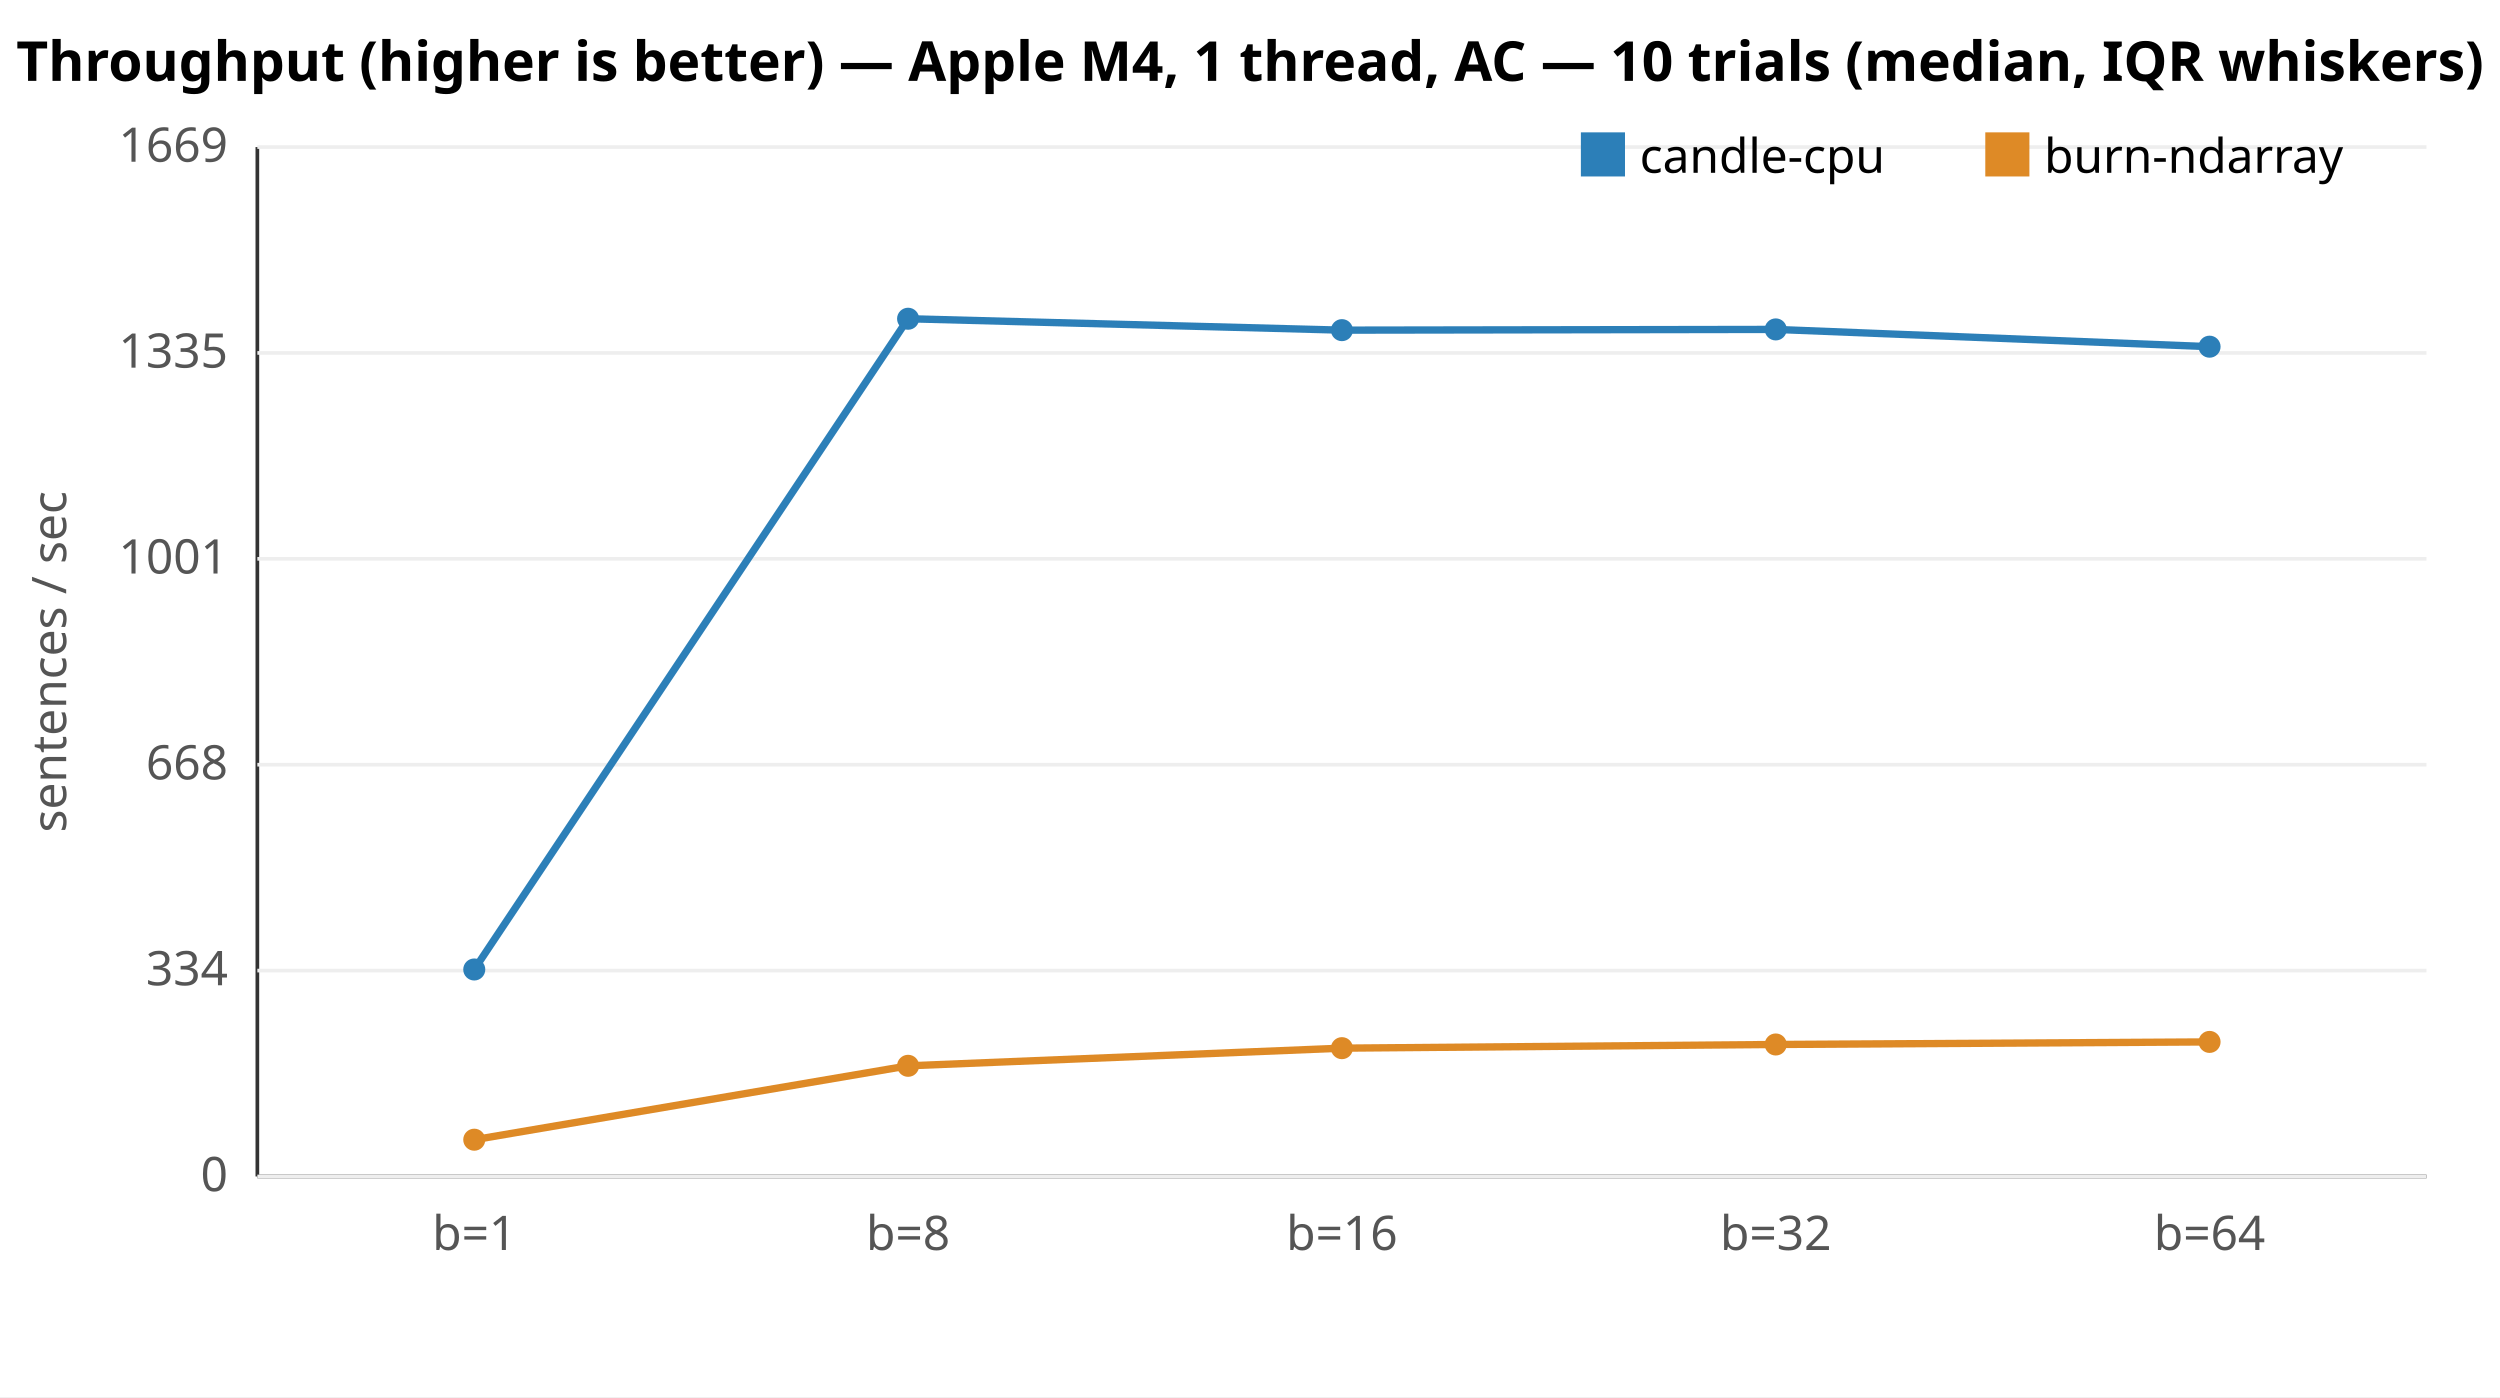
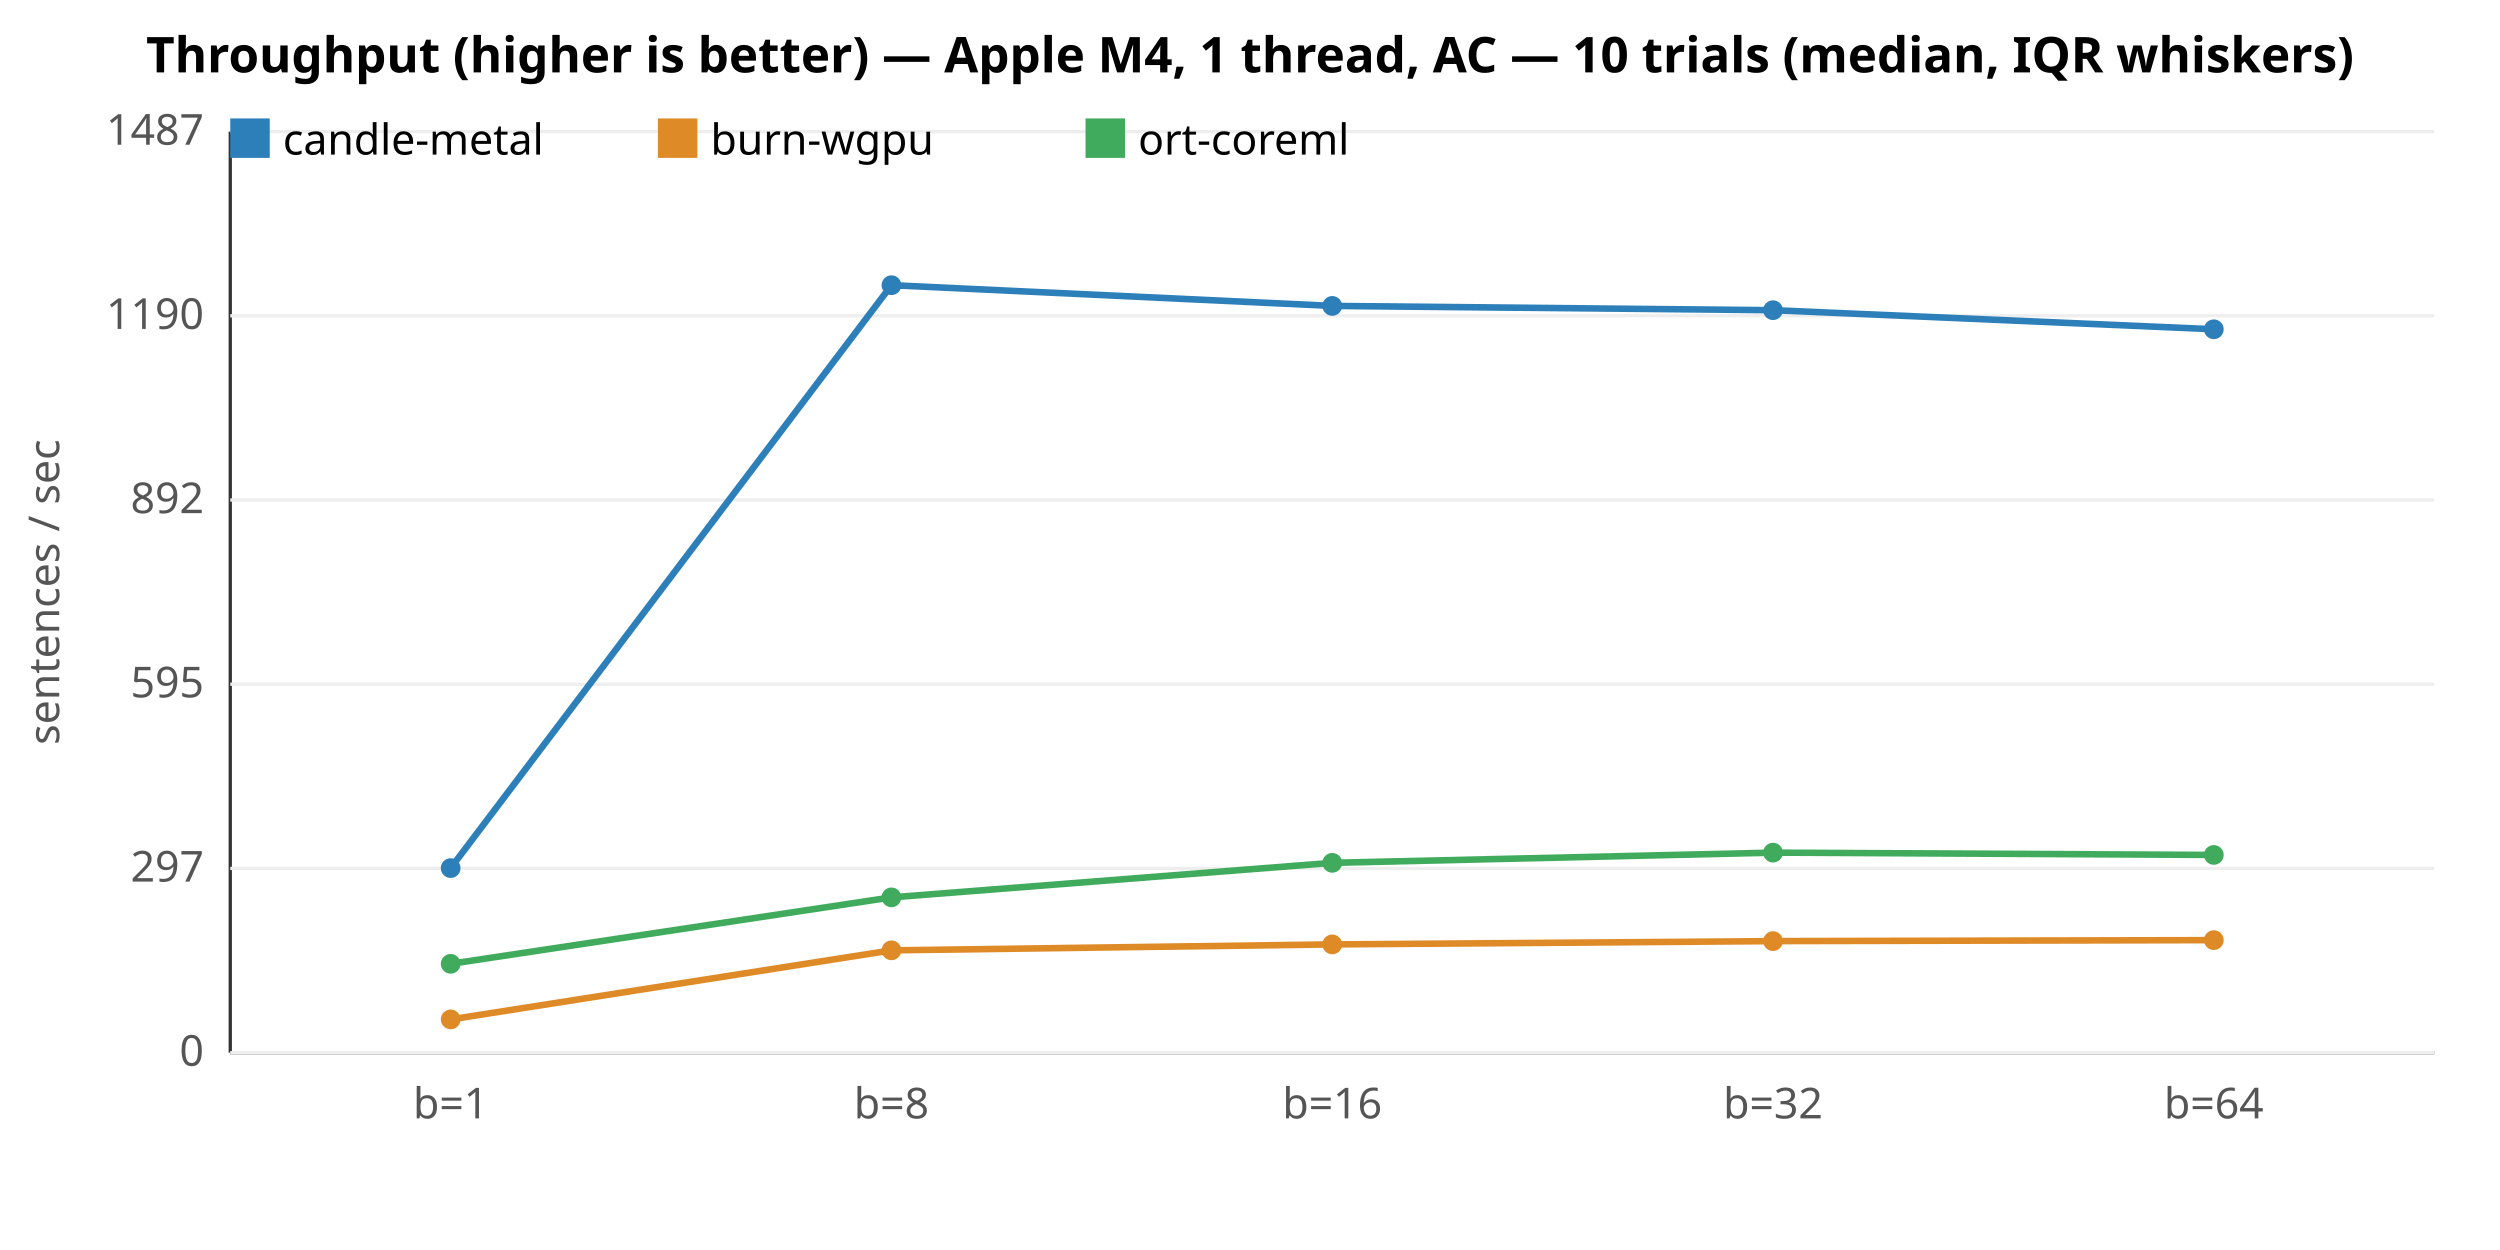
- <svg xmlns="http://www.w3.org/2000/svg" width="680" height="380" font-family="sans-serif" font-size="13">
-   <rect width="680" height="380" fill="white" />
-   <text x="340.0" y="22" text-anchor="middle" font-size="15" font-weight="bold">Throughput (higher is better) — Apple M4, 1 thread, AC — 10 trials (median, IQR whiskers)</text>
-   <line x1="70" y1="320" x2="660" y2="320" stroke="#333" />
+ <svg xmlns="http://www.w3.org/2000/svg" width="760" height="380" font-family="sans-serif" font-size="13">
+   <rect width="760" height="380" fill="white" />
+   <text x="380.0" y="22" text-anchor="middle" font-size="15" font-weight="bold">Throughput (higher is better) — Apple M4, 1 thread, AC — 10 trials (median, IQR whiskers)</text>
+   <line x1="70" y1="320" x2="740" y2="320" stroke="#333" />
  <line x1="70" y1="320" x2="70" y2="40" stroke="#333" />
-   <line x1="70" y1="320.0" x2="660" y2="320.0" stroke="#eee" />
+   <line x1="70" y1="320.0" x2="740" y2="320.0" stroke="#eee" />
  <text x="62" y="324.0" text-anchor="end" fill="#555">0</text>
-   <line x1="70" y1="264.0" x2="660" y2="264.0" stroke="#eee" />
-   <text x="62" y="268.0" text-anchor="end" fill="#555">334</text>
-   <line x1="70" y1="208.0" x2="660" y2="208.0" stroke="#eee" />
-   <text x="62" y="212.0" text-anchor="end" fill="#555">668</text>
-   <line x1="70" y1="152.0" x2="660" y2="152.0" stroke="#eee" />
-   <text x="62" y="156.0" text-anchor="end" fill="#555">1001</text>
-   <line x1="70" y1="96.0" x2="660" y2="96.0" stroke="#eee" />
-   <text x="62" y="100.0" text-anchor="end" fill="#555">1335</text>
-   <line x1="70" y1="40.0" x2="660" y2="40.0" stroke="#eee" />
-   <text x="62" y="44.0" text-anchor="end" fill="#555">1669</text>
+   <line x1="70" y1="264.0" x2="740" y2="264.0" stroke="#eee" />
+   <text x="62" y="268.0" text-anchor="end" fill="#555">297</text>
+   <line x1="70" y1="208.0" x2="740" y2="208.0" stroke="#eee" />
+   <text x="62" y="212.0" text-anchor="end" fill="#555">595</text>
+   <line x1="70" y1="152.0" x2="740" y2="152.0" stroke="#eee" />
+   <text x="62" y="156.0" text-anchor="end" fill="#555">892</text>
+   <line x1="70" y1="96.0" x2="740" y2="96.0" stroke="#eee" />
+   <text x="62" y="100.0" text-anchor="end" fill="#555">1190</text>
+   <line x1="70" y1="40.0" x2="740" y2="40.0" stroke="#eee" />
+   <text x="62" y="44.0" text-anchor="end" fill="#555">1487</text>
  <text x="18" y="180" text-anchor="middle" fill="#555" transform="rotate(-90 18 180)">sentences / sec</text>
-   <text x="129.0" y="340" text-anchor="middle" fill="#555">b=1</text>
-   <text x="247.0" y="340" text-anchor="middle" fill="#555">b=8</text>
-   <text x="365.0" y="340" text-anchor="middle" fill="#555">b=16</text>
-   <text x="483.0" y="340" text-anchor="middle" fill="#555">b=32</text>
-   <text x="601.0" y="340" text-anchor="middle" fill="#555">b=64</text>
-   <circle cx="129.0" cy="263.7" r="3" fill="#2c7fb8" />
-   <circle cx="247.0" cy="86.7" r="3" fill="#2c7fb8" />
-   <circle cx="365.0" cy="89.8" r="3" fill="#2c7fb8" />
-   <circle cx="483.0" cy="89.6" r="3" fill="#2c7fb8" />
-   <circle cx="601.0" cy="94.3" r="3" fill="#2c7fb8" />
-   <polyline points="129.0,263.7 247.0,86.7 365.0,89.8 483.0,89.6 601.0,94.3" fill="none" stroke="#2c7fb8" stroke-width="2" />
-   <circle cx="129.0" cy="310.0" r="3" fill="#de8a26" />
-   <circle cx="247.0" cy="289.9" r="3" fill="#de8a26" />
-   <circle cx="365.0" cy="285.1" r="3" fill="#de8a26" />
-   <circle cx="483.0" cy="284.1" r="3" fill="#de8a26" />
-   <circle cx="601.0" cy="283.4" r="3" fill="#de8a26" />
-   <polyline points="129.0,310.0 247.0,289.9 365.0,285.1 483.0,284.1 601.0,283.4" fill="none" stroke="#de8a26" stroke-width="2" />
-   <rect x="430" y="36" width="12" height="12" fill="#2c7fb8" />
-   <text x="446" y="47">candle-cpu</text>
-   <rect x="540" y="36" width="12" height="12" fill="#de8a26" />
-   <text x="556" y="47">burn-ndarray</text>
+   <text x="137.0" y="340" text-anchor="middle" fill="#555">b=1</text>
+   <text x="271.0" y="340" text-anchor="middle" fill="#555">b=8</text>
+   <text x="405.0" y="340" text-anchor="middle" fill="#555">b=16</text>
+   <text x="539.0" y="340" text-anchor="middle" fill="#555">b=32</text>
+   <text x="673.0" y="340" text-anchor="middle" fill="#555">b=64</text>
+   <circle cx="137.0" cy="263.9" r="3" fill="#2c7fb8" />
+   <circle cx="271.0" cy="86.7" r="3" fill="#2c7fb8" />
+   <circle cx="405.0" cy="93.0" r="3" fill="#2c7fb8" />
+   <circle cx="539.0" cy="94.3" r="3" fill="#2c7fb8" />
+   <circle cx="673.0" cy="100.1" r="3" fill="#2c7fb8" />
+   <polyline points="137.0,263.9 271.0,86.7 405.0,93.0 539.0,94.3 673.0,100.1" fill="none" stroke="#2c7fb8" stroke-width="2" />
+   <circle cx="137.0" cy="309.9" r="3" fill="#de8a26" />
+   <circle cx="271.0" cy="288.9" r="3" fill="#de8a26" />
+   <circle cx="405.0" cy="287.1" r="3" fill="#de8a26" />
+   <circle cx="539.0" cy="286.1" r="3" fill="#de8a26" />
+   <circle cx="673.0" cy="285.8" r="3" fill="#de8a26" />
+   <polyline points="137.0,309.9 271.0,288.9 405.0,287.1 539.0,286.1 673.0,285.8" fill="none" stroke="#de8a26" stroke-width="2" />
+   <circle cx="137.0" cy="293.0" r="3" fill="#41ab5d" />
+   <circle cx="271.0" cy="272.8" r="3" fill="#41ab5d" />
+   <circle cx="405.0" cy="262.3" r="3" fill="#41ab5d" />
+   <circle cx="539.0" cy="259.2" r="3" fill="#41ab5d" />
+   <circle cx="673.0" cy="259.9" r="3" fill="#41ab5d" />
+   <polyline points="137.0,293.0 271.0,272.8 405.0,262.3 539.0,259.2 673.0,259.9" fill="none" stroke="#41ab5d" stroke-width="2" />
+   <rect x="70" y="36" width="12" height="12" fill="#2c7fb8" />
+   <text x="86" y="47">candle-metal</text>
+   <rect x="200" y="36" width="12" height="12" fill="#de8a26" />
+   <text x="216" y="47">burn-wgpu</text>
+   <rect x="330" y="36" width="12" height="12" fill="#41ab5d" />
+   <text x="346" y="47">ort-coreml</text>
</svg>
